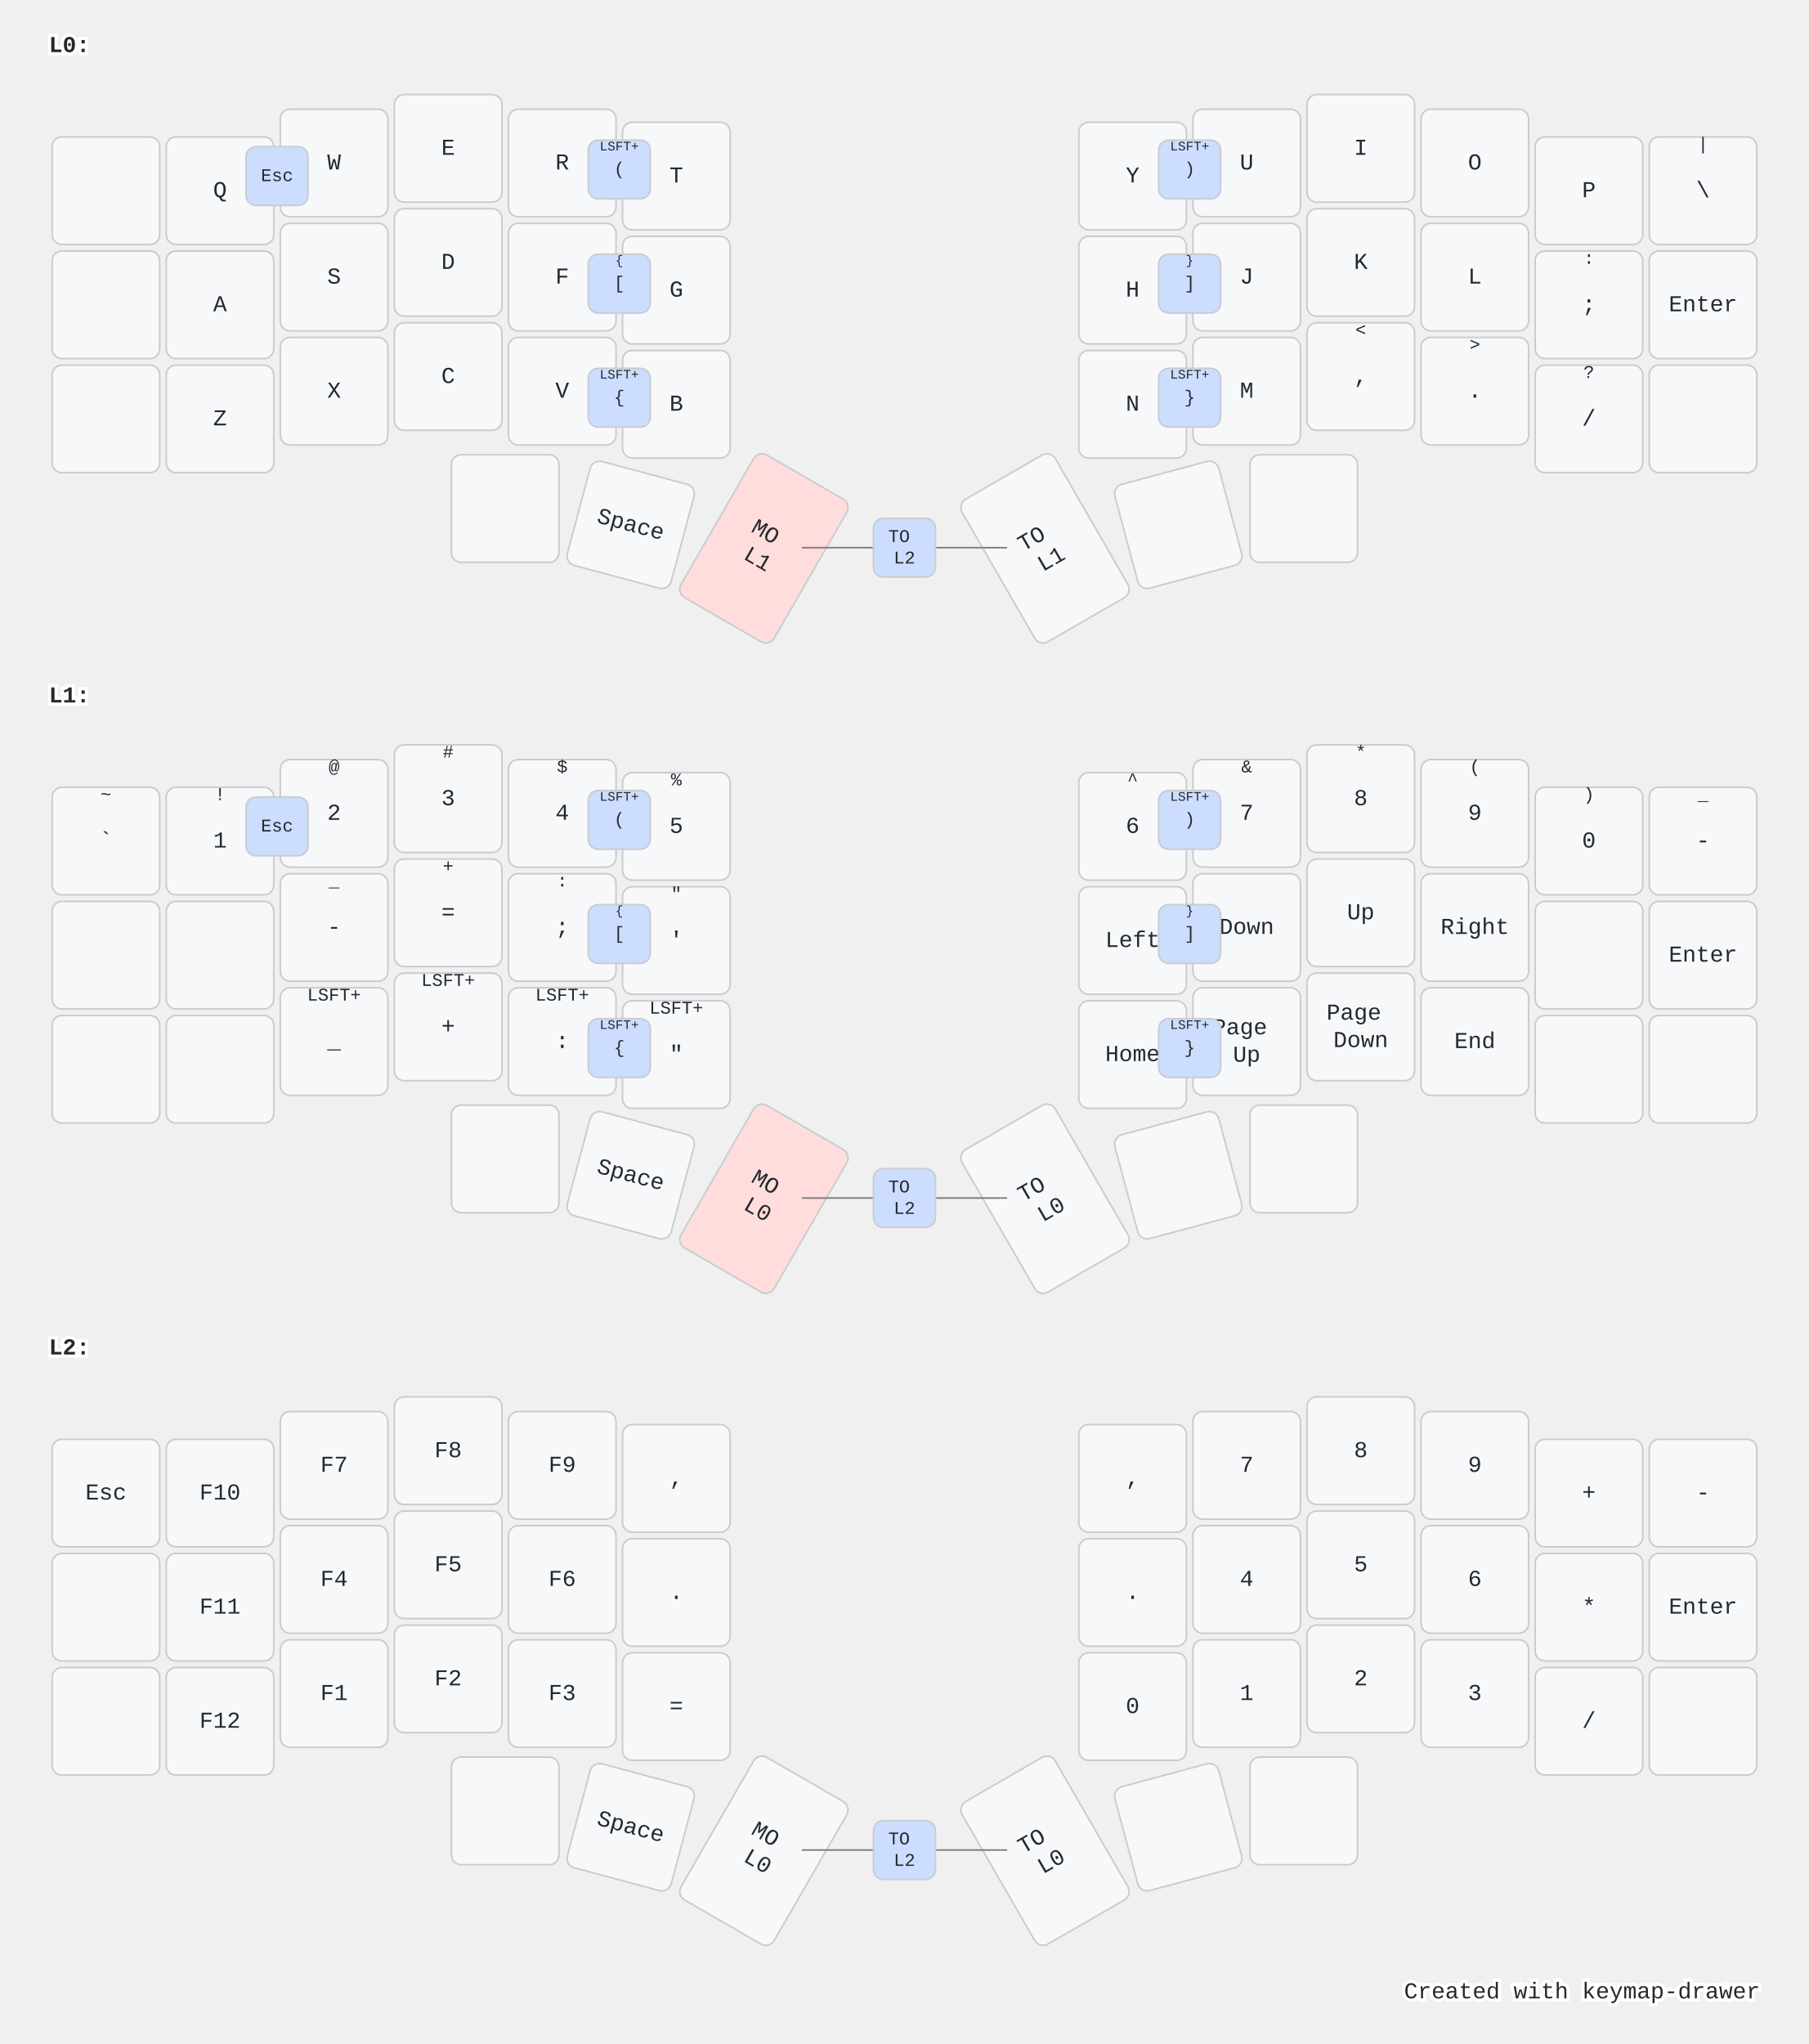
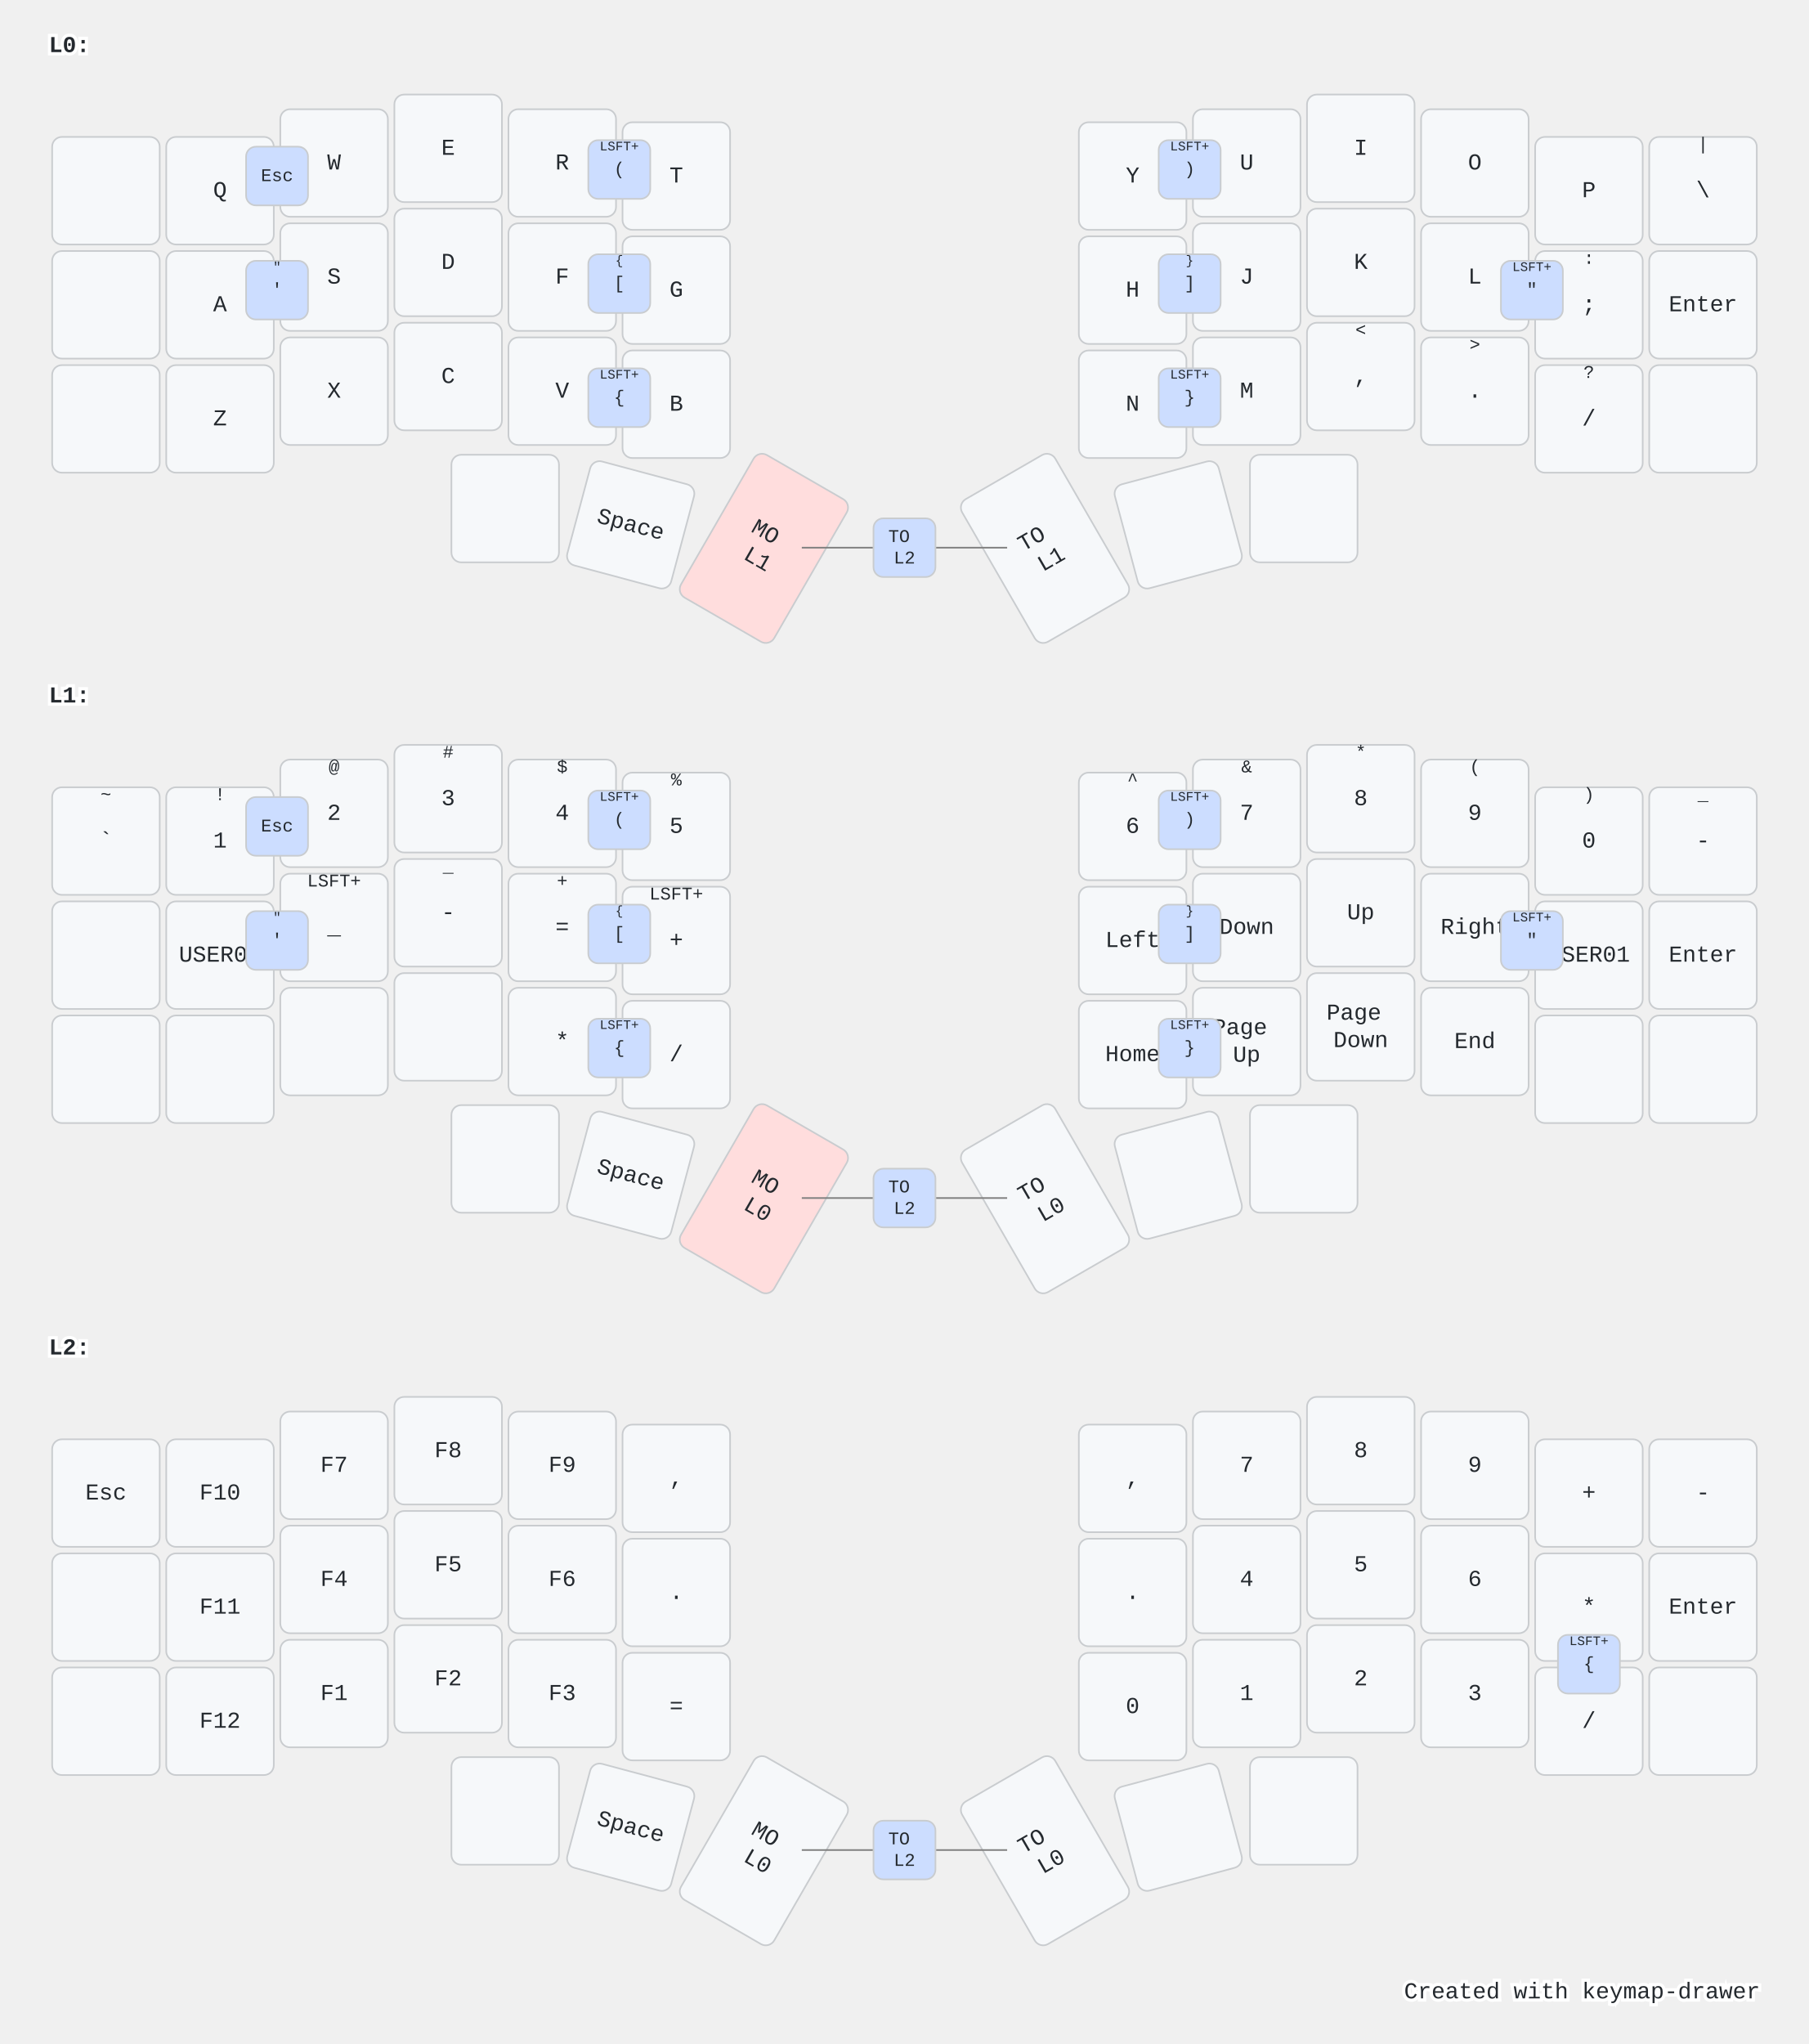
<svg xmlns="http://www.w3.org/2000/svg" xmlns:xlink="http://www.w3.org/1999/xlink" width="1110" height="1254" viewBox="0 0 1110 1254" class="keymap">
  <defs>/* start glyphs */
<svg id="mdi.apple-keyboard-command">
      <svg viewBox="0 0 24 24">
        <path d="M6,2A4,4 0 0,1 10,6V8H14V6A4,4 0 0,1 18,2A4,4 0 0,1 22,6A4,4 0 0,1 18,10H16V14H18A4,4 0 0,1 22,18A4,4 0 0,1 18,22A4,4 0 0,1 14,18V16H10V18A4,4 0 0,1 6,22A4,4 0 0,1 2,18A4,4 0 0,1 6,14H8V10H6A4,4 0 0,1 2,6A4,4 0 0,1 6,2M16,18A2,2 0 0,0 18,20A2,2 0 0,0 20,18A2,2 0 0,0 18,16H16V18M14,10H10V14H14V10M6,16A2,2 0 0,0 4,18A2,2 0 0,0 6,20A2,2 0 0,0 8,18V16H6M8,6A2,2 0 0,0 6,4A2,2 0 0,0 4,6A2,2 0 0,0 6,8H8V6M18,8A2,2 0 0,0 20,6A2,2 0 0,0 18,4A2,2 0 0,0 16,6V8H18Z" />
      </svg>
    </svg>
    <svg id="mdi.apple-keyboard-control">
      <svg viewBox="0 0 24 24">
        <path d="M19.78,11.78L18.36,13.19L12,6.83L5.64,13.19L4.22,11.78L12,4L19.78,11.78Z" />
      </svg>
    </svg>
    <svg id="mdi.apple-keyboard-shift">
      <svg viewBox="0 0 24 24">
        <path d="M15,18V12H17.17L12,6.83L6.83,12H9V18H15M12,4L22,14H17V20H7V14H2L12,4Z" />
      </svg>
    </svg>
    <svg id="mdi.backspace-outline">
      <svg viewBox="0 0 24 24">
        <path d="M19,15.59L17.59,17L14,13.41L10.41,17L9,15.59L12.59,12L9,8.41L10.41,7L14,10.59L17.59,7L19,8.41L15.41,12L19,15.59M22,3A2,2 0 0,1 24,5V19A2,2 0 0,1 22,21H7C6.31,21 5.77,20.64 5.41,20.11L0,12L5.41,3.88C5.77,3.35 6.31,3 7,3H22M22,5H7L2.28,12L7,19H22V5Z" />
      </svg>
    </svg>
    <svg id="mdi.keyboard-tab">
      <svg viewBox="0 0 24 24">
        <path d="M20,18H22V6H20M11.59,7.41L15.17,11H1V13H15.17L11.59,16.58L13,18L19,12L13,6L11.59,7.41Z" />
      </svg>
    </svg>
  </defs>/* end glyphs */
<style>/* inherit to force styles through use tags */
svg path {
    fill: inherit;
}

/* font and background color specifications */
svg.keymap {
    font-family: SFMono-Regular,Consolas,Liberation Mono,Menlo,monospace;
    font-size: 14px;
    font-kerning: normal;
    text-rendering: optimizeLegibility;
    fill: #24292e;
}

/* default key styling */
rect.key {
    fill: #f6f8fa;
}

rect.key, rect.combo {
    stroke: #c9cccf;
    stroke-width: 1;
}

/* default key side styling, only used is draw_key_sides is set */
rect.side {
    filter: brightness(90%);
}

/* color accent for combo boxes */
rect.combo, rect.combo-separate {
    fill: #cdf;
}

/* color accent for held keys */
rect.held, rect.combo.held {
    fill: #fdd;
}

/* color accent for ghost (optional) keys */
rect.ghost, rect.combo.ghost {
    stroke-dasharray: 4, 4;
    stroke-width: 2;
}

text {
    text-anchor: middle;
    dominant-baseline: middle;
}

/* styling for layer labels */
text.label {
    font-weight: bold;
    text-anchor: start;
    stroke: white;
    stroke-width: 4;
    paint-order: stroke;
}

/* styling for optional footer */
text.footer {
    text-anchor: end;
    dominant-baseline: auto;
    stroke: white;
    stroke-width: 4;
    paint-order: stroke;
}

/* styling for combo tap, and key hold/shifted label text */
text.combo, text.hold, text.shifted {
    font-size: 11px;
}

text.hold {
    text-anchor: middle;
    dominant-baseline: auto;
}

text.shifted {
    text-anchor: middle;
    dominant-baseline: hanging;
}

text.layer-activator {
    text-decoration: underline;
}

/* styling for hold/shifted label text in combo box */
text.combo.hold, text.combo.shifted {
    font-size: 8px;
}

/* lighter symbol for transparent keys */
text.trans {
    fill: #7b7e81;
}

/* styling for combo dendrons */
path.combo {
    stroke-width: 1;
    stroke: gray;
    fill: none;
}

/* Start Tabler Icons Cleanup */
/* cannot use height/width with glyphs */
.icon-tabler &gt; path {
    fill: inherit;
    stroke: inherit;
    stroke-width: 2;
}
/* hide tabler's default box */
.icon-tabler &gt; path[stroke="none"][fill="none"] {
    visibility: hidden;
}
/* End Tabler Icons Cleanup */

@media (prefers-color-scheme: dark) {
svg.keymap { fill: #d1d6db; }
rect.key { fill: #3f4750; }
rect.key, rect.combo { stroke: #60666c; }
rect.combo, rect.combo-separate { fill: #1f3d7a; }
rect.held, rect.combo.held { fill: #854747; }
text.label, text.footer { stroke: black; }
text.trans { fill: #7e8184; }
path.combo { stroke: #7f7f7f; }

}

svg.keymap { background-color: #FFF; }</style>
  <g transform="translate(30, 0)" class="layer-L0">
    <text x="0" y="28" class="label" id="L0">L0:</text>
    <g transform="translate(0, 56)">
      <g transform="translate(35, 61)" class="key keypos-0">
        <rect rx="6" ry="6" x="-33" y="-33" width="66" height="66" class="key" />
        <use href="#mdi.keyboard-tab" xlink:href="#mdi.keyboard-tab" x="-7" y="-7" height="14" width="14.0" class="key tap glyph mdi.keyboard-tab" />
      </g>
      <g transform="translate(105, 61)" class="key keypos-1">
        <rect rx="6" ry="6" x="-33" y="-33" width="66" height="66" class="key" />
        <text x="0" y="0" class="key tap">Q</text>
      </g>
      <g transform="translate(175, 44)" class="key keypos-2">
        <rect rx="6" ry="6" x="-33" y="-33" width="66" height="66" class="key" />
        <text x="0" y="0" class="key tap">W</text>
      </g>
      <g transform="translate(245, 35)" class="key keypos-3">
        <rect rx="6" ry="6" x="-33" y="-33" width="66" height="66" class="key" />
        <text x="0" y="0" class="key tap">E</text>
      </g>
      <g transform="translate(315, 44)" class="key keypos-4">
        <rect rx="6" ry="6" x="-33" y="-33" width="66" height="66" class="key" />
        <text x="0" y="0" class="key tap">R</text>
      </g>
      <g transform="translate(385, 52)" class="key keypos-5">
        <rect rx="6" ry="6" x="-33" y="-33" width="66" height="66" class="key" />
        <text x="0" y="0" class="key tap">T</text>
      </g>
      <g transform="translate(665, 52)" class="key keypos-6">
        <rect rx="6" ry="6" x="-33" y="-33" width="66" height="66" class="key" />
        <text x="0" y="0" class="key tap">Y</text>
      </g>
      <g transform="translate(735, 44)" class="key keypos-7">
        <rect rx="6" ry="6" x="-33" y="-33" width="66" height="66" class="key" />
        <text x="0" y="0" class="key tap">U</text>
      </g>
      <g transform="translate(805, 35)" class="key keypos-8">
        <rect rx="6" ry="6" x="-33" y="-33" width="66" height="66" class="key" />
        <text x="0" y="0" class="key tap">I</text>
      </g>
      <g transform="translate(875, 44)" class="key keypos-9">
        <rect rx="6" ry="6" x="-33" y="-33" width="66" height="66" class="key" />
        <text x="0" y="0" class="key tap">O</text>
      </g>
      <g transform="translate(945, 61)" class="key keypos-10">
        <rect rx="6" ry="6" x="-33" y="-33" width="66" height="66" class="key" />
        <text x="0" y="0" class="key tap">P</text>
      </g>
      <g transform="translate(1015, 61)" class="key keypos-11">
        <rect rx="6" ry="6" x="-33" y="-33" width="66" height="66" class="key" />
        <text x="0" y="0" class="key tap">\</text>
        <text x="0" y="-31" class="key shifted">|</text>
      </g>
      <g transform="translate(35, 131)" class="key keypos-12">
        <rect rx="6" ry="6" x="-33" y="-33" width="66" height="66" class="key" />
        <use href="#mdi.apple-keyboard-control" xlink:href="#mdi.apple-keyboard-control" x="-7" y="-7" height="14" width="14.0" class="key tap glyph mdi.apple-keyboard-control" />
      </g>
      <g transform="translate(105, 131)" class="key keypos-13">
        <rect rx="6" ry="6" x="-33" y="-33" width="66" height="66" class="key" />
        <text x="0" y="0" class="key tap">A</text>
      </g>
      <g transform="translate(175, 114)" class="key keypos-14">
        <rect rx="6" ry="6" x="-33" y="-33" width="66" height="66" class="key" />
        <text x="0" y="0" class="key tap">S</text>
      </g>
      <g transform="translate(245, 105)" class="key keypos-15">
        <rect rx="6" ry="6" x="-33" y="-33" width="66" height="66" class="key" />
        <text x="0" y="0" class="key tap">D</text>
      </g>
      <g transform="translate(315, 114)" class="key keypos-16">
        <rect rx="6" ry="6" x="-33" y="-33" width="66" height="66" class="key" />
        <text x="0" y="0" class="key tap">F</text>
      </g>
      <g transform="translate(385, 122)" class="key keypos-17">
        <rect rx="6" ry="6" x="-33" y="-33" width="66" height="66" class="key" />
        <text x="0" y="0" class="key tap">G</text>
      </g>
      <g transform="translate(665, 122)" class="key keypos-18">
        <rect rx="6" ry="6" x="-33" y="-33" width="66" height="66" class="key" />
        <text x="0" y="0" class="key tap">H</text>
      </g>
      <g transform="translate(735, 114)" class="key keypos-19">
        <rect rx="6" ry="6" x="-33" y="-33" width="66" height="66" class="key" />
        <text x="0" y="0" class="key tap">J</text>
      </g>
      <g transform="translate(805, 105)" class="key keypos-20">
        <rect rx="6" ry="6" x="-33" y="-33" width="66" height="66" class="key" />
        <text x="0" y="0" class="key tap">K</text>
      </g>
      <g transform="translate(875, 114)" class="key keypos-21">
        <rect rx="6" ry="6" x="-33" y="-33" width="66" height="66" class="key" />
        <text x="0" y="0" class="key tap">L</text>
      </g>
      <g transform="translate(945, 131)" class="key keypos-22">
        <rect rx="6" ry="6" x="-33" y="-33" width="66" height="66" class="key" />
        <text x="0" y="0" class="key tap">;</text>
        <text x="0" y="-31" class="key shifted">:</text>
      </g>
      <g transform="translate(1015, 131)" class="key keypos-23">
        <rect rx="6" ry="6" x="-33" y="-33" width="66" height="66" class="key" />
        <text x="0" y="0" class="key tap">Enter</text>
      </g>
      <g transform="translate(35, 201)" class="key keypos-24">
        <rect rx="6" ry="6" x="-33" y="-33" width="66" height="66" class="key" />
        <use href="#mdi.apple-keyboard-shift" xlink:href="#mdi.apple-keyboard-shift" x="-7" y="-7" height="14" width="14.0" class="key tap glyph mdi.apple-keyboard-shift" />
      </g>
      <g transform="translate(105, 201)" class="key keypos-25">
        <rect rx="6" ry="6" x="-33" y="-33" width="66" height="66" class="key" />
        <text x="0" y="0" class="key tap">Z</text>
      </g>
      <g transform="translate(175, 184)" class="key keypos-26">
        <rect rx="6" ry="6" x="-33" y="-33" width="66" height="66" class="key" />
        <text x="0" y="0" class="key tap">X</text>
      </g>
      <g transform="translate(245, 175)" class="key keypos-27">
        <rect rx="6" ry="6" x="-33" y="-33" width="66" height="66" class="key" />
        <text x="0" y="0" class="key tap">C</text>
      </g>
      <g transform="translate(315, 184)" class="key keypos-28">
        <rect rx="6" ry="6" x="-33" y="-33" width="66" height="66" class="key" />
        <text x="0" y="0" class="key tap">V</text>
      </g>
      <g transform="translate(385, 192)" class="key keypos-29">
        <rect rx="6" ry="6" x="-33" y="-33" width="66" height="66" class="key" />
        <text x="0" y="0" class="key tap">B</text>
      </g>
      <g transform="translate(665, 192)" class="key keypos-30">
        <rect rx="6" ry="6" x="-33" y="-33" width="66" height="66" class="key" />
        <text x="0" y="0" class="key tap">N</text>
      </g>
      <g transform="translate(735, 184)" class="key keypos-31">
        <rect rx="6" ry="6" x="-33" y="-33" width="66" height="66" class="key" />
        <text x="0" y="0" class="key tap">M</text>
      </g>
      <g transform="translate(805, 175)" class="key keypos-32">
        <rect rx="6" ry="6" x="-33" y="-33" width="66" height="66" class="key" />
        <text x="0" y="0" class="key tap">,</text>
        <text x="0" y="-31" class="key shifted">&lt;</text>
      </g>
      <g transform="translate(875, 184)" class="key keypos-33">
        <rect rx="6" ry="6" x="-33" y="-33" width="66" height="66" class="key" />
        <text x="0" y="0" class="key tap">.</text>
        <text x="0" y="-31" class="key shifted">&gt;</text>
      </g>
      <g transform="translate(945, 201)" class="key keypos-34">
        <rect rx="6" ry="6" x="-33" y="-33" width="66" height="66" class="key" />
        <text x="0" y="0" class="key tap">/</text>
        <text x="0" y="-31" class="key shifted">?</text>
      </g>
      <g transform="translate(1015, 201)" class="key keypos-35">
        <rect rx="6" ry="6" x="-33" y="-33" width="66" height="66" class="key" />
        <use href="#mdi.apple-keyboard-shift" xlink:href="#mdi.apple-keyboard-shift" x="-7" y="-7" height="14" width="14.0" class="key tap glyph mdi.apple-keyboard-shift" />
      </g>
      <g transform="translate(280, 256)" class="key keypos-36">
        <rect rx="6" ry="6" x="-33" y="-33" width="66" height="66" class="key" />
        <use href="#mdi.apple-keyboard-command" xlink:href="#mdi.apple-keyboard-command" x="-7" y="-7" height="14" width="14.0" class="key tap glyph mdi.apple-keyboard-command" />
      </g>
      <g transform="translate(357, 266) rotate(15.0)" class="key keypos-37">
        <rect rx="6" ry="6" x="-33" y="-33" width="66" height="66" class="key" />
        <text x="0" y="0" class="key tap">Space</text>
      </g>
      <g transform="translate(439, 280) rotate(30.0)" class="key held keypos-38">
        <rect rx="6" ry="6" x="-33" y="-50" width="66" height="101" class="key held" />
        <text x="0" y="0" class="key held tap">
          <tspan x="0" dy="-0.6em">MO</tspan>
          <tspan x="0" dy="1.2em">L1</tspan>
        </text>
      </g>
      <g transform="translate(611, 280) rotate(-30.0)" class="key keypos-39">
        <rect rx="6" ry="6" x="-33" y="-50" width="66" height="101" class="key" />
        <text x="0" y="0" class="key tap">
          <tspan x="0" dy="-0.6em">TO</tspan>
          <tspan x="0" dy="1.2em">L1</tspan>
        </text>
      </g>
      <g transform="translate(693, 266) rotate(-15.0)" class="key keypos-40">
        <rect rx="6" ry="6" x="-33" y="-33" width="66" height="66" class="key" />
        <use href="#mdi.backspace-outline" xlink:href="#mdi.backspace-outline" x="-7" y="-7" height="14" width="14.0" class="key tap glyph mdi.backspace-outline" />
      </g>
      <g transform="translate(770, 256)" class="key keypos-41">
        <rect rx="6" ry="6" x="-33" y="-33" width="66" height="66" class="key" />
        <use href="#mdi.apple-keyboard-command" xlink:href="#mdi.apple-keyboard-command" x="-7" y="-7" height="14" width="14.0" class="key tap glyph mdi.apple-keyboard-command" />
      </g>
      <g class="combo combopos-0">
        <rect rx="6" ry="6" x="121" y="34" width="38" height="36" class="combo" />
        <text x="140" y="52" class="combo tap">Esc</text>
      </g>
      <g class="combo combopos-1">
        <rect rx="6" ry="6" x="331" y="30" width="38" height="36" class="combo" />
        <text x="350" y="48" class="combo tap">(</text>
        <text x="350" y="32" class="combo shifted">LSFT+</text>
      </g>
      <g class="combo combopos-2">
        <rect rx="6" ry="6" x="681" y="30" width="38" height="36" class="combo" />
        <text x="700" y="48" class="combo tap">)</text>
        <text x="700" y="32" class="combo shifted">LSFT+</text>
      </g>
      <g class="combo combopos-3">
        <rect rx="6" ry="6" x="331" y="100" width="38" height="36" class="combo" />
        <text x="350" y="118" class="combo tap">[</text>
        <text x="350" y="102" class="combo shifted">{</text>
      </g>
      <g class="combo combopos-4">
        <rect rx="6" ry="6" x="681" y="100" width="38" height="36" class="combo" />
        <text x="700" y="118" class="combo tap">]</text>
        <text x="700" y="102" class="combo shifted">}</text>
      </g>
      <g class="combo combopos-5">
        <rect rx="6" ry="6" x="331" y="170" width="38" height="36" class="combo" />
        <text x="350" y="188" class="combo tap">{</text>
        <text x="350" y="172" class="combo shifted">LSFT+</text>
      </g>
      <g class="combo combopos-6">
        <rect rx="6" ry="6" x="681" y="170" width="38" height="36" class="combo" />
        <text x="700" y="188" class="combo tap">}</text>
        <text x="700" y="172" class="combo shifted">LSFT+</text>
      </g>
      <g class="combo combopos-7">
        <path d="M525,280 l-63,0" class="combo" />
        <path d="M525,280 l63,0" class="combo" />
        <rect rx="6" ry="6" x="506" y="262" width="38" height="36" class="combo" />
        <text x="525" y="280" class="combo tap">
          <tspan x="525" dy="-0.6em">TO</tspan>
          <tspan x="525" dy="1.2em">L2</tspan>
        </text>
      </g>
+       <g class="combo combopos-8">
+         <rect rx="6" ry="6" x="121" y="104" width="38" height="36" class="combo" />
+         <text x="140" y="122" class="combo tap">'</text>
+         <text x="140" y="106" class="combo shifted">"</text>
+       </g>
+       <g class="combo combopos-9">
+         <rect rx="6" ry="6" x="891" y="104" width="38" height="36" class="combo" />
+         <text x="910" y="122" class="combo tap">"</text>
+         <text x="910" y="106" class="combo shifted">LSFT+</text>
+       </g>
    </g>
  </g>
  <g transform="translate(30, 399)" class="layer-L1">
    <text x="0" y="28" class="label" id="L1">L1:</text>
    <g transform="translate(0, 56)">
      <g transform="translate(35, 61)" class="key keypos-0">
        <rect rx="6" ry="6" x="-33" y="-33" width="66" height="66" class="key" />
        <text x="0" y="0" class="key tap">`</text>
        <text x="0" y="-31" class="key shifted">~</text>
      </g>
      <g transform="translate(105, 61)" class="key keypos-1">
        <rect rx="6" ry="6" x="-33" y="-33" width="66" height="66" class="key" />
        <text x="0" y="0" class="key tap">1</text>
        <text x="0" y="-31" class="key shifted">!</text>
      </g>
      <g transform="translate(175, 44)" class="key keypos-2">
        <rect rx="6" ry="6" x="-33" y="-33" width="66" height="66" class="key" />
        <text x="0" y="0" class="key tap">2</text>
        <text x="0" y="-31" class="key shifted">@</text>
      </g>
      <g transform="translate(245, 35)" class="key keypos-3">
        <rect rx="6" ry="6" x="-33" y="-33" width="66" height="66" class="key" />
        <text x="0" y="0" class="key tap">3</text>
        <text x="0" y="-31" class="key shifted">#</text>
      </g>
      <g transform="translate(315, 44)" class="key keypos-4">
        <rect rx="6" ry="6" x="-33" y="-33" width="66" height="66" class="key" />
        <text x="0" y="0" class="key tap">4</text>
        <text x="0" y="-31" class="key shifted">$</text>
      </g>
      <g transform="translate(385, 52)" class="key keypos-5">
        <rect rx="6" ry="6" x="-33" y="-33" width="66" height="66" class="key" />
        <text x="0" y="0" class="key tap">5</text>
        <text x="0" y="-31" class="key shifted">%</text>
      </g>
      <g transform="translate(665, 52)" class="key keypos-6">
        <rect rx="6" ry="6" x="-33" y="-33" width="66" height="66" class="key" />
        <text x="0" y="0" class="key tap">6</text>
        <text x="0" y="-31" class="key shifted">^</text>
      </g>
      <g transform="translate(735, 44)" class="key keypos-7">
        <rect rx="6" ry="6" x="-33" y="-33" width="66" height="66" class="key" />
        <text x="0" y="0" class="key tap">7</text>
        <text x="0" y="-31" class="key shifted">&amp;</text>
      </g>
      <g transform="translate(805, 35)" class="key keypos-8">
        <rect rx="6" ry="6" x="-33" y="-33" width="66" height="66" class="key" />
        <text x="0" y="0" class="key tap">8</text>
        <text x="0" y="-31" class="key shifted">*</text>
      </g>
      <g transform="translate(875, 44)" class="key keypos-9">
        <rect rx="6" ry="6" x="-33" y="-33" width="66" height="66" class="key" />
        <text x="0" y="0" class="key tap">9</text>
        <text x="0" y="-31" class="key shifted">(</text>
      </g>
      <g transform="translate(945, 61)" class="key keypos-10">
        <rect rx="6" ry="6" x="-33" y="-33" width="66" height="66" class="key" />
        <text x="0" y="0" class="key tap">0</text>
        <text x="0" y="-31" class="key shifted">)</text>
      </g>
      <g transform="translate(1015, 61)" class="key keypos-11">
        <rect rx="6" ry="6" x="-33" y="-33" width="66" height="66" class="key" />
        <text x="0" y="0" class="key tap">-</text>
        <text x="0" y="-31" class="key shifted">_</text>
      </g>
      <g transform="translate(35, 131)" class="key keypos-12">
        <rect rx="6" ry="6" x="-33" y="-33" width="66" height="66" class="key" />
        <use href="#mdi.apple-keyboard-control" xlink:href="#mdi.apple-keyboard-control" x="-7" y="-7" height="14" width="14.0" class="key tap glyph mdi.apple-keyboard-control" />
      </g>
      <g transform="translate(105, 131)" class="key keypos-13">
        <rect rx="6" ry="6" x="-33" y="-33" width="66" height="66" class="key" />
+         <text x="0" y="0" class="key tap">USER00</text>
      </g>
      <g transform="translate(175, 114)" class="key keypos-14">
+         <rect rx="6" ry="6" x="-33" y="-33" width="66" height="66" class="key" />
+         <text x="0" y="0" class="key tap">_</text>
+         <text x="0" y="-31" class="key shifted">LSFT+</text>
+       </g>
+       <g transform="translate(245, 105)" class="key keypos-15">
        <rect rx="6" ry="6" x="-33" y="-33" width="66" height="66" class="key" />
        <text x="0" y="0" class="key tap">-</text>
        <text x="0" y="-31" class="key shifted">_</text>
      </g>
-       <g transform="translate(245, 105)" class="key keypos-15">
+       <g transform="translate(315, 114)" class="key keypos-16">
        <rect rx="6" ry="6" x="-33" y="-33" width="66" height="66" class="key" />
        <text x="0" y="0" class="key tap">=</text>
        <text x="0" y="-31" class="key shifted">+</text>
      </g>
-       <g transform="translate(315, 114)" class="key keypos-16">
-         <rect rx="6" ry="6" x="-33" y="-33" width="66" height="66" class="key" />
-         <text x="0" y="0" class="key tap">;</text>
-         <text x="0" y="-31" class="key shifted">:</text>
-       </g>
      <g transform="translate(385, 122)" class="key keypos-17">
-         <rect rx="6" ry="6" x="-33" y="-33" width="66" height="66" class="key" />
-         <text x="0" y="0" class="key tap">'</text>
-         <text x="0" y="-31" class="key shifted">"</text>
-       </g>
-       <g transform="translate(665, 122)" class="key keypos-18">
-         <rect rx="6" ry="6" x="-33" y="-33" width="66" height="66" class="key" />
-         <text x="0" y="0" class="key tap">Left</text>
-       </g>
-       <g transform="translate(735, 114)" class="key keypos-19">
-         <rect rx="6" ry="6" x="-33" y="-33" width="66" height="66" class="key" />
-         <text x="0" y="0" class="key tap">Down</text>
-       </g>
-       <g transform="translate(805, 105)" class="key keypos-20">
-         <rect rx="6" ry="6" x="-33" y="-33" width="66" height="66" class="key" />
-         <text x="0" y="0" class="key tap">Up</text>
-       </g>
-       <g transform="translate(875, 114)" class="key keypos-21">
-         <rect rx="6" ry="6" x="-33" y="-33" width="66" height="66" class="key" />
-         <text x="0" y="0" class="key tap">Right</text>
-       </g>
-       <g transform="translate(945, 131)" class="key keypos-22">
-         <rect rx="6" ry="6" x="-33" y="-33" width="66" height="66" class="key" />
-       </g>
-       <g transform="translate(1015, 131)" class="key keypos-23">
-         <rect rx="6" ry="6" x="-33" y="-33" width="66" height="66" class="key" />
-         <text x="0" y="0" class="key tap">Enter</text>
-       </g>
-       <g transform="translate(35, 201)" class="key keypos-24">
-         <rect rx="6" ry="6" x="-33" y="-33" width="66" height="66" class="key" />
-         <use href="#mdi.apple-keyboard-shift" xlink:href="#mdi.apple-keyboard-shift" x="-7" y="-7" height="14" width="14.0" class="key tap glyph mdi.apple-keyboard-shift" />
-       </g>
-       <g transform="translate(105, 201)" class="key keypos-25">
-         <rect rx="6" ry="6" x="-33" y="-33" width="66" height="66" class="key" />
-       </g>
-       <g transform="translate(175, 184)" class="key keypos-26">
-         <rect rx="6" ry="6" x="-33" y="-33" width="66" height="66" class="key" />
-         <text x="0" y="0" class="key tap">_</text>
-         <text x="0" y="-31" class="key shifted">LSFT+</text>
-       </g>
-       <g transform="translate(245, 175)" class="key keypos-27">
        <rect rx="6" ry="6" x="-33" y="-33" width="66" height="66" class="key" />
        <text x="0" y="0" class="key tap">+</text>
        <text x="0" y="-31" class="key shifted">LSFT+</text>
      </g>
+       <g transform="translate(665, 122)" class="key keypos-18">
+         <rect rx="6" ry="6" x="-33" y="-33" width="66" height="66" class="key" />
+         <text x="0" y="0" class="key tap">Left</text>
+       </g>
+       <g transform="translate(735, 114)" class="key keypos-19">
+         <rect rx="6" ry="6" x="-33" y="-33" width="66" height="66" class="key" />
+         <text x="0" y="0" class="key tap">Down</text>
+       </g>
+       <g transform="translate(805, 105)" class="key keypos-20">
+         <rect rx="6" ry="6" x="-33" y="-33" width="66" height="66" class="key" />
+         <text x="0" y="0" class="key tap">Up</text>
+       </g>
+       <g transform="translate(875, 114)" class="key keypos-21">
+         <rect rx="6" ry="6" x="-33" y="-33" width="66" height="66" class="key" />
+         <text x="0" y="0" class="key tap">Right</text>
+       </g>
+       <g transform="translate(945, 131)" class="key keypos-22">
+         <rect rx="6" ry="6" x="-33" y="-33" width="66" height="66" class="key" />
+         <text x="0" y="0" class="key tap">USER01</text>
+       </g>
+       <g transform="translate(1015, 131)" class="key keypos-23">
+         <rect rx="6" ry="6" x="-33" y="-33" width="66" height="66" class="key" />
+         <text x="0" y="0" class="key tap">Enter</text>
+       </g>
+       <g transform="translate(35, 201)" class="key keypos-24">
+         <rect rx="6" ry="6" x="-33" y="-33" width="66" height="66" class="key" />
+         <use href="#mdi.apple-keyboard-shift" xlink:href="#mdi.apple-keyboard-shift" x="-7" y="-7" height="14" width="14.0" class="key tap glyph mdi.apple-keyboard-shift" />
+       </g>
+       <g transform="translate(105, 201)" class="key keypos-25">
+         <rect rx="6" ry="6" x="-33" y="-33" width="66" height="66" class="key" />
+       </g>
+       <g transform="translate(175, 184)" class="key keypos-26">
+         <rect rx="6" ry="6" x="-33" y="-33" width="66" height="66" class="key" />
+       </g>
+       <g transform="translate(245, 175)" class="key keypos-27">
+         <rect rx="6" ry="6" x="-33" y="-33" width="66" height="66" class="key" />
+       </g>
      <g transform="translate(315, 184)" class="key keypos-28">
        <rect rx="6" ry="6" x="-33" y="-33" width="66" height="66" class="key" />
-         <text x="0" y="0" class="key tap">:</text>
-         <text x="0" y="-31" class="key shifted">LSFT+</text>
+         <text x="0" y="0" class="key tap">*</text>
      </g>
      <g transform="translate(385, 192)" class="key keypos-29">
        <rect rx="6" ry="6" x="-33" y="-33" width="66" height="66" class="key" />
-         <text x="0" y="0" class="key tap">"</text>
-         <text x="0" y="-31" class="key shifted">LSFT+</text>
+         <text x="0" y="0" class="key tap">/</text>
      </g>
      <g transform="translate(665, 192)" class="key keypos-30">
        <rect rx="6" ry="6" x="-33" y="-33" width="66" height="66" class="key" />
        <text x="0" y="0" class="key tap">Home</text>
      </g>
      <g transform="translate(735, 184)" class="key keypos-31">
        <rect rx="6" ry="6" x="-33" y="-33" width="66" height="66" class="key" />
        <text x="0" y="0" class="key tap">
          <tspan x="0" dy="-0.6em">Page</tspan>
          <tspan x="0" dy="1.2em">Up</tspan>
        </text>
      </g>
      <g transform="translate(805, 175)" class="key keypos-32">
        <rect rx="6" ry="6" x="-33" y="-33" width="66" height="66" class="key" />
        <text x="0" y="0" class="key tap">
          <tspan x="0" dy="-0.6em">Page</tspan>
          <tspan x="0" dy="1.2em">Down</tspan>
        </text>
      </g>
      <g transform="translate(875, 184)" class="key keypos-33">
        <rect rx="6" ry="6" x="-33" y="-33" width="66" height="66" class="key" />
        <text x="0" y="0" class="key tap">End</text>
      </g>
      <g transform="translate(945, 201)" class="key keypos-34">
        <rect rx="6" ry="6" x="-33" y="-33" width="66" height="66" class="key" />
      </g>
      <g transform="translate(1015, 201)" class="key keypos-35">
        <rect rx="6" ry="6" x="-33" y="-33" width="66" height="66" class="key" />
        <use href="#mdi.apple-keyboard-shift" xlink:href="#mdi.apple-keyboard-shift" x="-7" y="-7" height="14" width="14.0" class="key tap glyph mdi.apple-keyboard-shift" />
      </g>
      <g transform="translate(280, 256)" class="key keypos-36">
        <rect rx="6" ry="6" x="-33" y="-33" width="66" height="66" class="key" />
        <use href="#mdi.apple-keyboard-command" xlink:href="#mdi.apple-keyboard-command" x="-7" y="-7" height="14" width="14.0" class="key tap glyph mdi.apple-keyboard-command" />
      </g>
      <g transform="translate(357, 266) rotate(15.0)" class="key keypos-37">
        <rect rx="6" ry="6" x="-33" y="-33" width="66" height="66" class="key" />
        <text x="0" y="0" class="key tap">Space</text>
      </g>
      <g transform="translate(439, 280) rotate(30.0)" class="key held keypos-38">
        <rect rx="6" ry="6" x="-33" y="-50" width="66" height="101" class="key held" />
        <text x="0" y="0" class="key held tap">
          <tspan x="0" dy="-0.6em">MO</tspan>
          <tspan x="0" dy="1.2em">L0</tspan>
        </text>
      </g>
      <g transform="translate(611, 280) rotate(-30.0)" class="key keypos-39">
        <rect rx="6" ry="6" x="-33" y="-50" width="66" height="101" class="key" />
        <text x="0" y="0" class="key tap">
          <tspan x="0" dy="-0.6em">TO</tspan>
          <tspan x="0" dy="1.2em">L0</tspan>
        </text>
      </g>
      <g transform="translate(693, 266) rotate(-15.0)" class="key keypos-40">
        <rect rx="6" ry="6" x="-33" y="-33" width="66" height="66" class="key" />
        <use href="#mdi.backspace-outline" xlink:href="#mdi.backspace-outline" x="-7" y="-7" height="14" width="14.0" class="key tap glyph mdi.backspace-outline" />
      </g>
      <g transform="translate(770, 256)" class="key keypos-41">
        <rect rx="6" ry="6" x="-33" y="-33" width="66" height="66" class="key" />
        <use href="#mdi.apple-keyboard-command" xlink:href="#mdi.apple-keyboard-command" x="-7" y="-7" height="14" width="14.0" class="key tap glyph mdi.apple-keyboard-command" />
      </g>
      <g class="combo combopos-0">
        <rect rx="6" ry="6" x="121" y="34" width="38" height="36" class="combo" />
        <text x="140" y="52" class="combo tap">Esc</text>
      </g>
      <g class="combo combopos-1">
        <rect rx="6" ry="6" x="331" y="30" width="38" height="36" class="combo" />
        <text x="350" y="48" class="combo tap">(</text>
        <text x="350" y="32" class="combo shifted">LSFT+</text>
      </g>
      <g class="combo combopos-2">
        <rect rx="6" ry="6" x="681" y="30" width="38" height="36" class="combo" />
        <text x="700" y="48" class="combo tap">)</text>
        <text x="700" y="32" class="combo shifted">LSFT+</text>
      </g>
      <g class="combo combopos-3">
        <rect rx="6" ry="6" x="331" y="100" width="38" height="36" class="combo" />
        <text x="350" y="118" class="combo tap">[</text>
        <text x="350" y="102" class="combo shifted">{</text>
      </g>
      <g class="combo combopos-4">
        <rect rx="6" ry="6" x="681" y="100" width="38" height="36" class="combo" />
        <text x="700" y="118" class="combo tap">]</text>
        <text x="700" y="102" class="combo shifted">}</text>
      </g>
      <g class="combo combopos-5">
        <rect rx="6" ry="6" x="331" y="170" width="38" height="36" class="combo" />
        <text x="350" y="188" class="combo tap">{</text>
        <text x="350" y="172" class="combo shifted">LSFT+</text>
      </g>
      <g class="combo combopos-6">
        <rect rx="6" ry="6" x="681" y="170" width="38" height="36" class="combo" />
        <text x="700" y="188" class="combo tap">}</text>
        <text x="700" y="172" class="combo shifted">LSFT+</text>
      </g>
      <g class="combo combopos-7">
        <path d="M525,280 l-63,0" class="combo" />
        <path d="M525,280 l63,0" class="combo" />
        <rect rx="6" ry="6" x="506" y="262" width="38" height="36" class="combo" />
        <text x="525" y="280" class="combo tap">
          <tspan x="525" dy="-0.6em">TO</tspan>
          <tspan x="525" dy="1.2em">L2</tspan>
        </text>
      </g>
+       <g class="combo combopos-8">
+         <rect rx="6" ry="6" x="121" y="104" width="38" height="36" class="combo" />
+         <text x="140" y="122" class="combo tap">'</text>
+         <text x="140" y="106" class="combo shifted">"</text>
+       </g>
+       <g class="combo combopos-9">
+         <rect rx="6" ry="6" x="891" y="104" width="38" height="36" class="combo" />
+         <text x="910" y="122" class="combo tap">"</text>
+         <text x="910" y="106" class="combo shifted">LSFT+</text>
+       </g>
    </g>
  </g>
  <g transform="translate(30, 799)" class="layer-L2">
    <text x="0" y="28" class="label" id="L2">L2:</text>
    <g transform="translate(0, 56)">
      <g transform="translate(35, 61)" class="key keypos-0">
        <rect rx="6" ry="6" x="-33" y="-33" width="66" height="66" class="key" />
        <text x="0" y="0" class="key tap">Esc</text>
      </g>
      <g transform="translate(105, 61)" class="key keypos-1">
        <rect rx="6" ry="6" x="-33" y="-33" width="66" height="66" class="key" />
        <text x="0" y="0" class="key tap">F10</text>
      </g>
      <g transform="translate(175, 44)" class="key keypos-2">
        <rect rx="6" ry="6" x="-33" y="-33" width="66" height="66" class="key" />
        <text x="0" y="0" class="key tap">F7</text>
      </g>
      <g transform="translate(245, 35)" class="key keypos-3">
        <rect rx="6" ry="6" x="-33" y="-33" width="66" height="66" class="key" />
        <text x="0" y="0" class="key tap">F8</text>
      </g>
      <g transform="translate(315, 44)" class="key keypos-4">
        <rect rx="6" ry="6" x="-33" y="-33" width="66" height="66" class="key" />
        <text x="0" y="0" class="key tap">F9</text>
      </g>
      <g transform="translate(385, 52)" class="key keypos-5">
        <rect rx="6" ry="6" x="-33" y="-33" width="66" height="66" class="key" />
        <text x="0" y="0" class="key tap">,</text>
      </g>
      <g transform="translate(665, 52)" class="key keypos-6">
        <rect rx="6" ry="6" x="-33" y="-33" width="66" height="66" class="key" />
        <text x="0" y="0" class="key tap">,</text>
      </g>
      <g transform="translate(735, 44)" class="key keypos-7">
        <rect rx="6" ry="6" x="-33" y="-33" width="66" height="66" class="key" />
        <text x="0" y="0" class="key tap">7</text>
      </g>
      <g transform="translate(805, 35)" class="key keypos-8">
        <rect rx="6" ry="6" x="-33" y="-33" width="66" height="66" class="key" />
        <text x="0" y="0" class="key tap">8</text>
      </g>
      <g transform="translate(875, 44)" class="key keypos-9">
        <rect rx="6" ry="6" x="-33" y="-33" width="66" height="66" class="key" />
        <text x="0" y="0" class="key tap">9</text>
      </g>
      <g transform="translate(945, 61)" class="key keypos-10">
        <rect rx="6" ry="6" x="-33" y="-33" width="66" height="66" class="key" />
        <text x="0" y="0" class="key tap">+</text>
      </g>
      <g transform="translate(1015, 61)" class="key keypos-11">
        <rect rx="6" ry="6" x="-33" y="-33" width="66" height="66" class="key" />
        <text x="0" y="0" class="key tap">-</text>
      </g>
      <g transform="translate(35, 131)" class="key keypos-12">
        <rect rx="6" ry="6" x="-33" y="-33" width="66" height="66" class="key" />
        <use href="#mdi.apple-keyboard-control" xlink:href="#mdi.apple-keyboard-control" x="-7" y="-7" height="14" width="14.0" class="key tap glyph mdi.apple-keyboard-control" />
      </g>
      <g transform="translate(105, 131)" class="key keypos-13">
        <rect rx="6" ry="6" x="-33" y="-33" width="66" height="66" class="key" />
        <text x="0" y="0" class="key tap">F11</text>
      </g>
      <g transform="translate(175, 114)" class="key keypos-14">
        <rect rx="6" ry="6" x="-33" y="-33" width="66" height="66" class="key" />
        <text x="0" y="0" class="key tap">F4</text>
      </g>
      <g transform="translate(245, 105)" class="key keypos-15">
        <rect rx="6" ry="6" x="-33" y="-33" width="66" height="66" class="key" />
        <text x="0" y="0" class="key tap">F5</text>
      </g>
      <g transform="translate(315, 114)" class="key keypos-16">
        <rect rx="6" ry="6" x="-33" y="-33" width="66" height="66" class="key" />
        <text x="0" y="0" class="key tap">F6</text>
      </g>
      <g transform="translate(385, 122)" class="key keypos-17">
        <rect rx="6" ry="6" x="-33" y="-33" width="66" height="66" class="key" />
        <text x="0" y="0" class="key tap">.</text>
      </g>
      <g transform="translate(665, 122)" class="key keypos-18">
        <rect rx="6" ry="6" x="-33" y="-33" width="66" height="66" class="key" />
        <text x="0" y="0" class="key tap">.</text>
      </g>
      <g transform="translate(735, 114)" class="key keypos-19">
        <rect rx="6" ry="6" x="-33" y="-33" width="66" height="66" class="key" />
        <text x="0" y="0" class="key tap">4</text>
      </g>
      <g transform="translate(805, 105)" class="key keypos-20">
        <rect rx="6" ry="6" x="-33" y="-33" width="66" height="66" class="key" />
        <text x="0" y="0" class="key tap">5</text>
      </g>
      <g transform="translate(875, 114)" class="key keypos-21">
        <rect rx="6" ry="6" x="-33" y="-33" width="66" height="66" class="key" />
        <text x="0" y="0" class="key tap">6</text>
      </g>
      <g transform="translate(945, 131)" class="key keypos-22">
        <rect rx="6" ry="6" x="-33" y="-33" width="66" height="66" class="key" />
        <text x="0" y="0" class="key tap">*</text>
      </g>
      <g transform="translate(1015, 131)" class="key keypos-23">
        <rect rx="6" ry="6" x="-33" y="-33" width="66" height="66" class="key" />
        <text x="0" y="0" class="key tap">Enter</text>
      </g>
      <g transform="translate(35, 201)" class="key keypos-24">
        <rect rx="6" ry="6" x="-33" y="-33" width="66" height="66" class="key" />
        <use href="#mdi.apple-keyboard-shift" xlink:href="#mdi.apple-keyboard-shift" x="-7" y="-7" height="14" width="14.0" class="key tap glyph mdi.apple-keyboard-shift" />
      </g>
      <g transform="translate(105, 201)" class="key keypos-25">
        <rect rx="6" ry="6" x="-33" y="-33" width="66" height="66" class="key" />
        <text x="0" y="0" class="key tap">F12</text>
      </g>
      <g transform="translate(175, 184)" class="key keypos-26">
        <rect rx="6" ry="6" x="-33" y="-33" width="66" height="66" class="key" />
        <text x="0" y="0" class="key tap">F1</text>
      </g>
      <g transform="translate(245, 175)" class="key keypos-27">
        <rect rx="6" ry="6" x="-33" y="-33" width="66" height="66" class="key" />
        <text x="0" y="0" class="key tap">F2</text>
      </g>
      <g transform="translate(315, 184)" class="key keypos-28">
        <rect rx="6" ry="6" x="-33" y="-33" width="66" height="66" class="key" />
        <text x="0" y="0" class="key tap">F3</text>
      </g>
      <g transform="translate(385, 192)" class="key keypos-29">
        <rect rx="6" ry="6" x="-33" y="-33" width="66" height="66" class="key" />
        <text x="0" y="0" class="key tap">=</text>
      </g>
      <g transform="translate(665, 192)" class="key keypos-30">
        <rect rx="6" ry="6" x="-33" y="-33" width="66" height="66" class="key" />
        <text x="0" y="0" class="key tap">0</text>
      </g>
      <g transform="translate(735, 184)" class="key keypos-31">
        <rect rx="6" ry="6" x="-33" y="-33" width="66" height="66" class="key" />
        <text x="0" y="0" class="key tap">1</text>
      </g>
      <g transform="translate(805, 175)" class="key keypos-32">
        <rect rx="6" ry="6" x="-33" y="-33" width="66" height="66" class="key" />
        <text x="0" y="0" class="key tap">2</text>
      </g>
      <g transform="translate(875, 184)" class="key keypos-33">
        <rect rx="6" ry="6" x="-33" y="-33" width="66" height="66" class="key" />
        <text x="0" y="0" class="key tap">3</text>
      </g>
      <g transform="translate(945, 201)" class="key keypos-34">
        <rect rx="6" ry="6" x="-33" y="-33" width="66" height="66" class="key" />
        <text x="0" y="0" class="key tap">/</text>
      </g>
      <g transform="translate(1015, 201)" class="key keypos-35">
        <rect rx="6" ry="6" x="-33" y="-33" width="66" height="66" class="key" />
        <use href="#mdi.apple-keyboard-shift" xlink:href="#mdi.apple-keyboard-shift" x="-7" y="-7" height="14" width="14.0" class="key tap glyph mdi.apple-keyboard-shift" />
      </g>
      <g transform="translate(280, 256)" class="key keypos-36">
        <rect rx="6" ry="6" x="-33" y="-33" width="66" height="66" class="key" />
        <use href="#mdi.apple-keyboard-command" xlink:href="#mdi.apple-keyboard-command" x="-7" y="-7" height="14" width="14.0" class="key tap glyph mdi.apple-keyboard-command" />
      </g>
      <g transform="translate(357, 266) rotate(15.0)" class="key keypos-37">
        <rect rx="6" ry="6" x="-33" y="-33" width="66" height="66" class="key" />
        <text x="0" y="0" class="key tap">Space</text>
      </g>
      <g transform="translate(439, 280) rotate(30.0)" class="key keypos-38">
        <rect rx="6" ry="6" x="-33" y="-50" width="66" height="101" class="key" />
        <text x="0" y="0" class="key tap">
          <tspan x="0" dy="-0.6em">MO</tspan>
          <tspan x="0" dy="1.2em">L0</tspan>
        </text>
      </g>
      <g transform="translate(611, 280) rotate(-30.0)" class="key keypos-39">
        <rect rx="6" ry="6" x="-33" y="-50" width="66" height="101" class="key" />
        <text x="0" y="0" class="key tap">
          <tspan x="0" dy="-0.6em">TO</tspan>
          <tspan x="0" dy="1.2em">L0</tspan>
        </text>
      </g>
      <g transform="translate(693, 266) rotate(-15.0)" class="key keypos-40">
        <rect rx="6" ry="6" x="-33" y="-33" width="66" height="66" class="key" />
        <use href="#mdi.backspace-outline" xlink:href="#mdi.backspace-outline" x="-7" y="-7" height="14" width="14.0" class="key tap glyph mdi.backspace-outline" />
      </g>
      <g transform="translate(770, 256)" class="key keypos-41">
        <rect rx="6" ry="6" x="-33" y="-33" width="66" height="66" class="key" />
        <use href="#mdi.apple-keyboard-command" xlink:href="#mdi.apple-keyboard-command" x="-7" y="-7" height="14" width="14.0" class="key tap glyph mdi.apple-keyboard-command" />
      </g>
      <g class="combo combopos-0">
+         <rect rx="6" ry="6" x="926" y="148" width="38" height="36" class="combo" />
+         <text x="945" y="166" class="combo tap">{</text>
+         <text x="945" y="150" class="combo shifted">LSFT+</text>
+       </g>
+       <g class="combo combopos-1">
        <path d="M525,280 l-63,0" class="combo" />
        <path d="M525,280 l63,0" class="combo" />
        <rect rx="6" ry="6" x="506" y="262" width="38" height="36" class="combo" />
        <text x="525" y="280" class="combo tap">
          <tspan x="525" dy="-0.6em">TO</tspan>
          <tspan x="525" dy="1.2em">L2</tspan>
        </text>
      </g>
    </g>
  </g>
  <text x="1080.0" y="1226.0" class="footer">Created with <a href="https://github.com/caksoylar/keymap-drawer">keymap-drawer</a>
  </text>
</svg>
